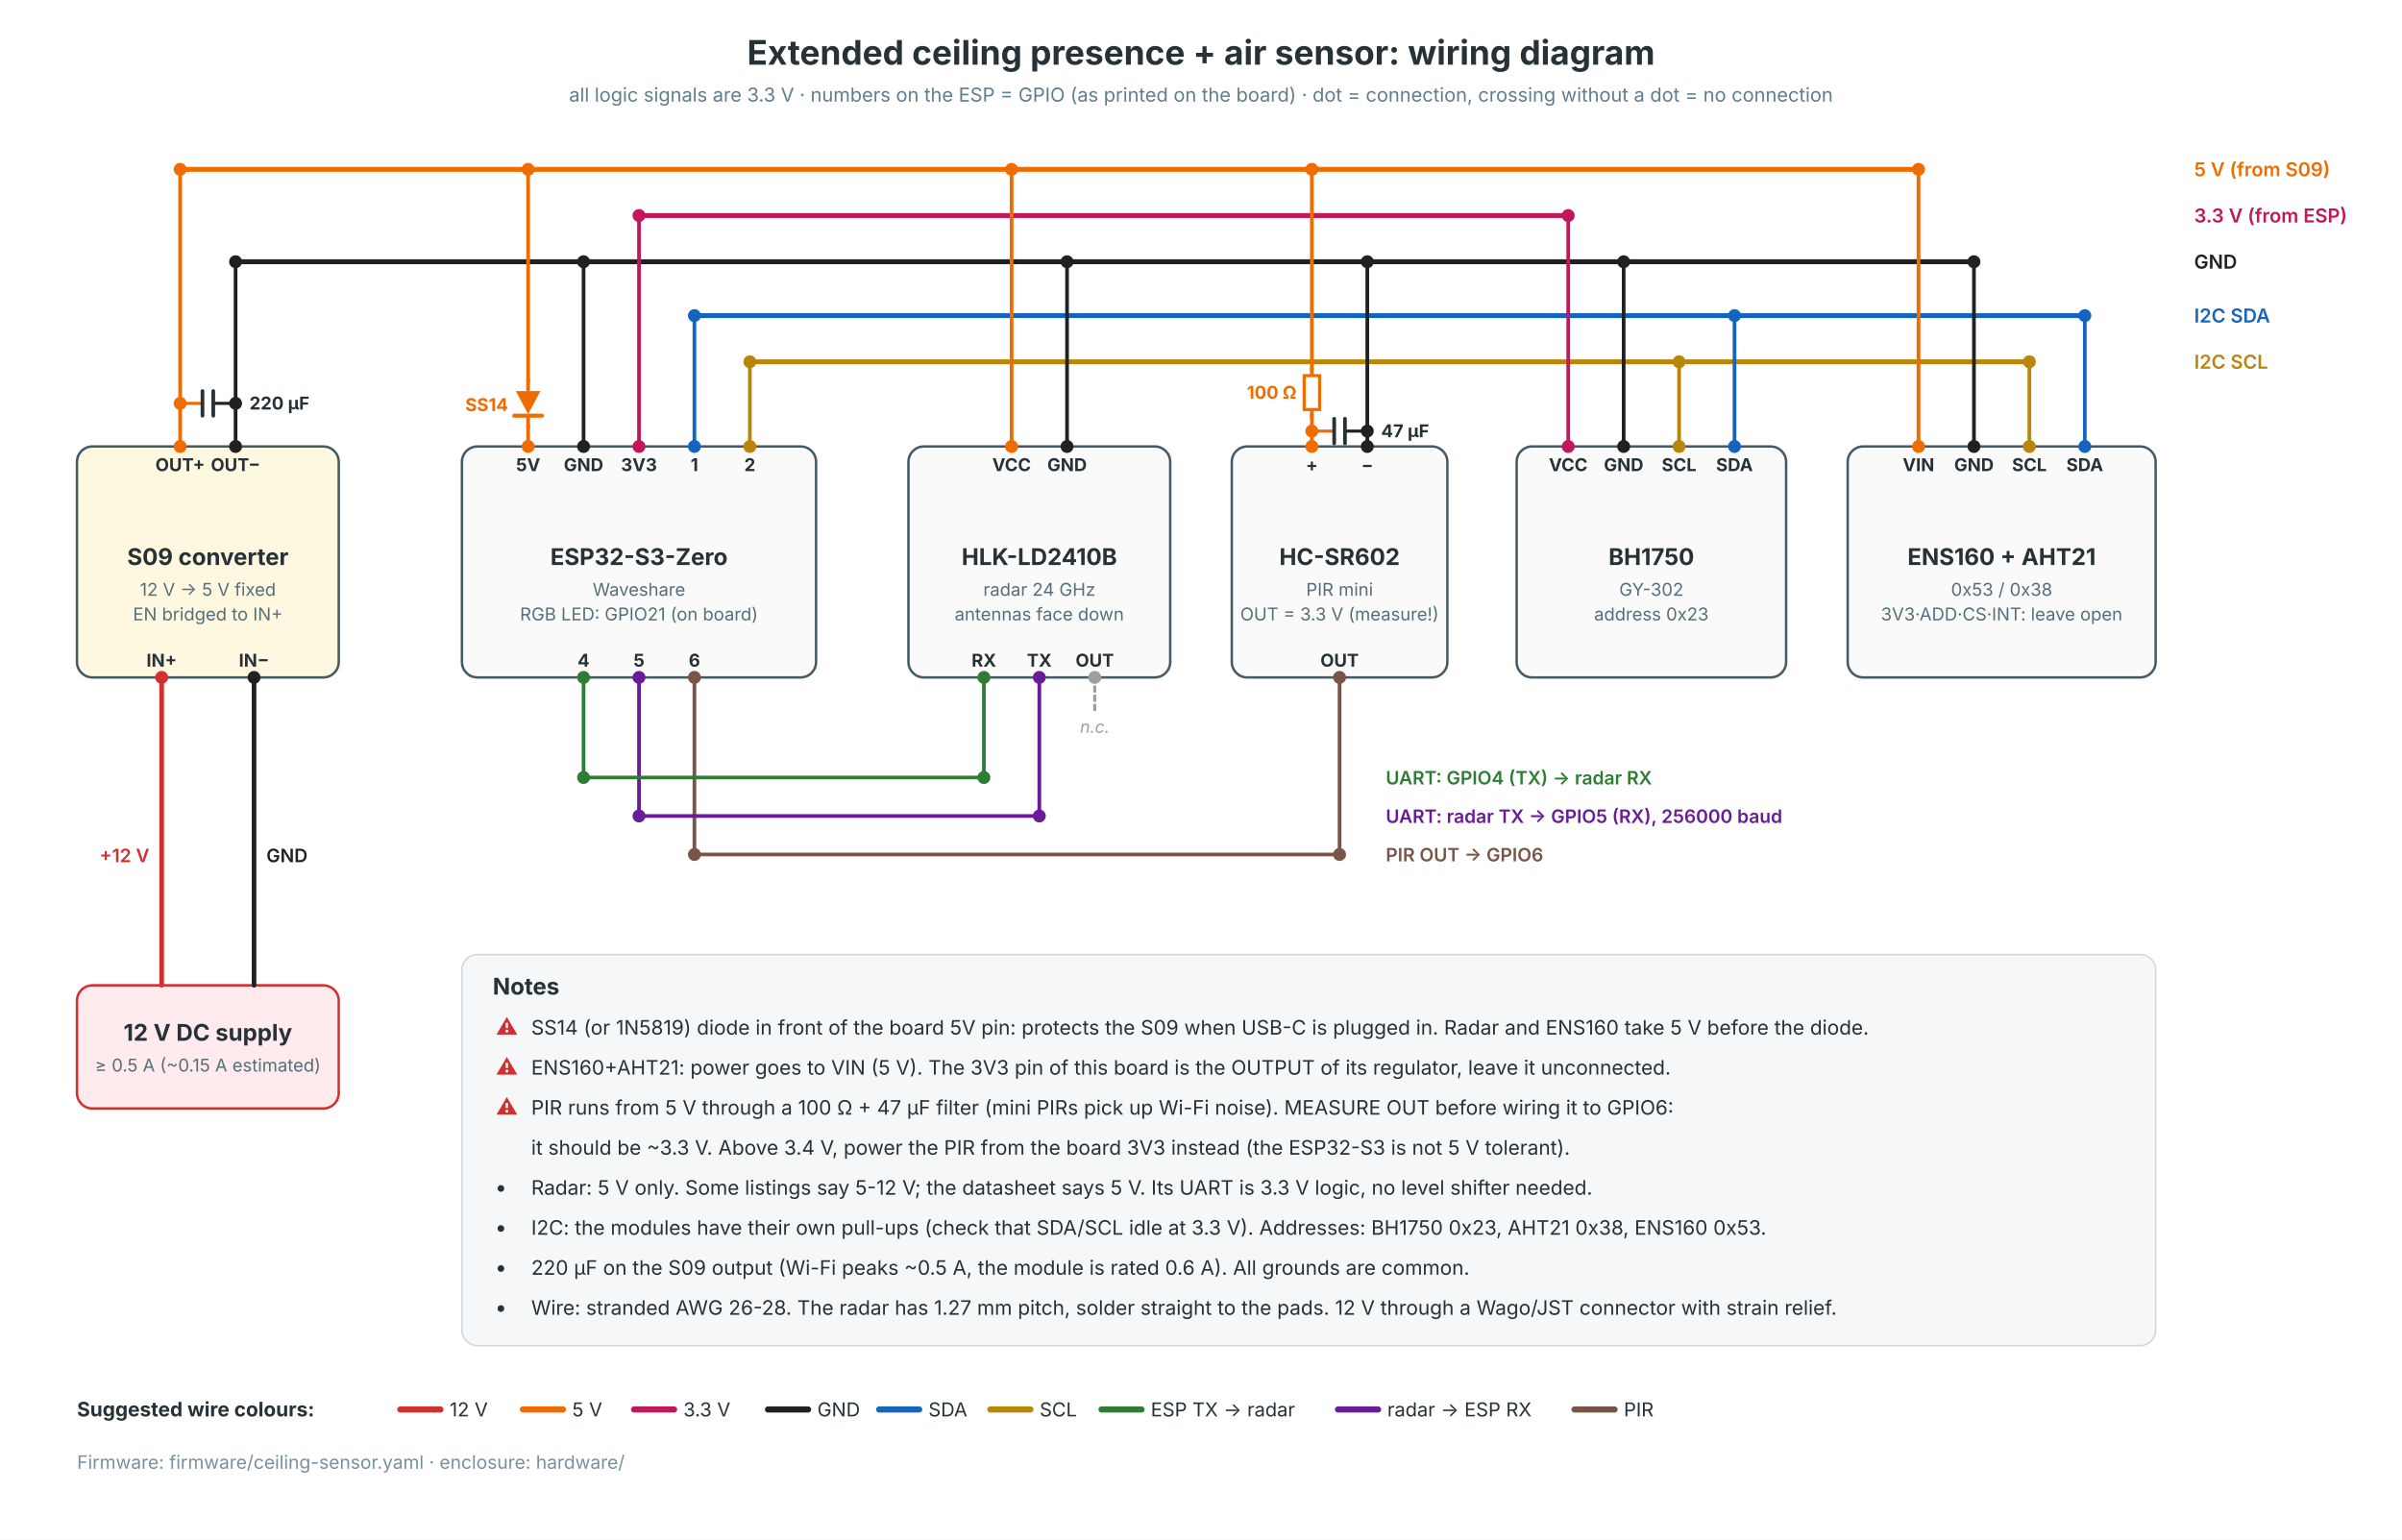
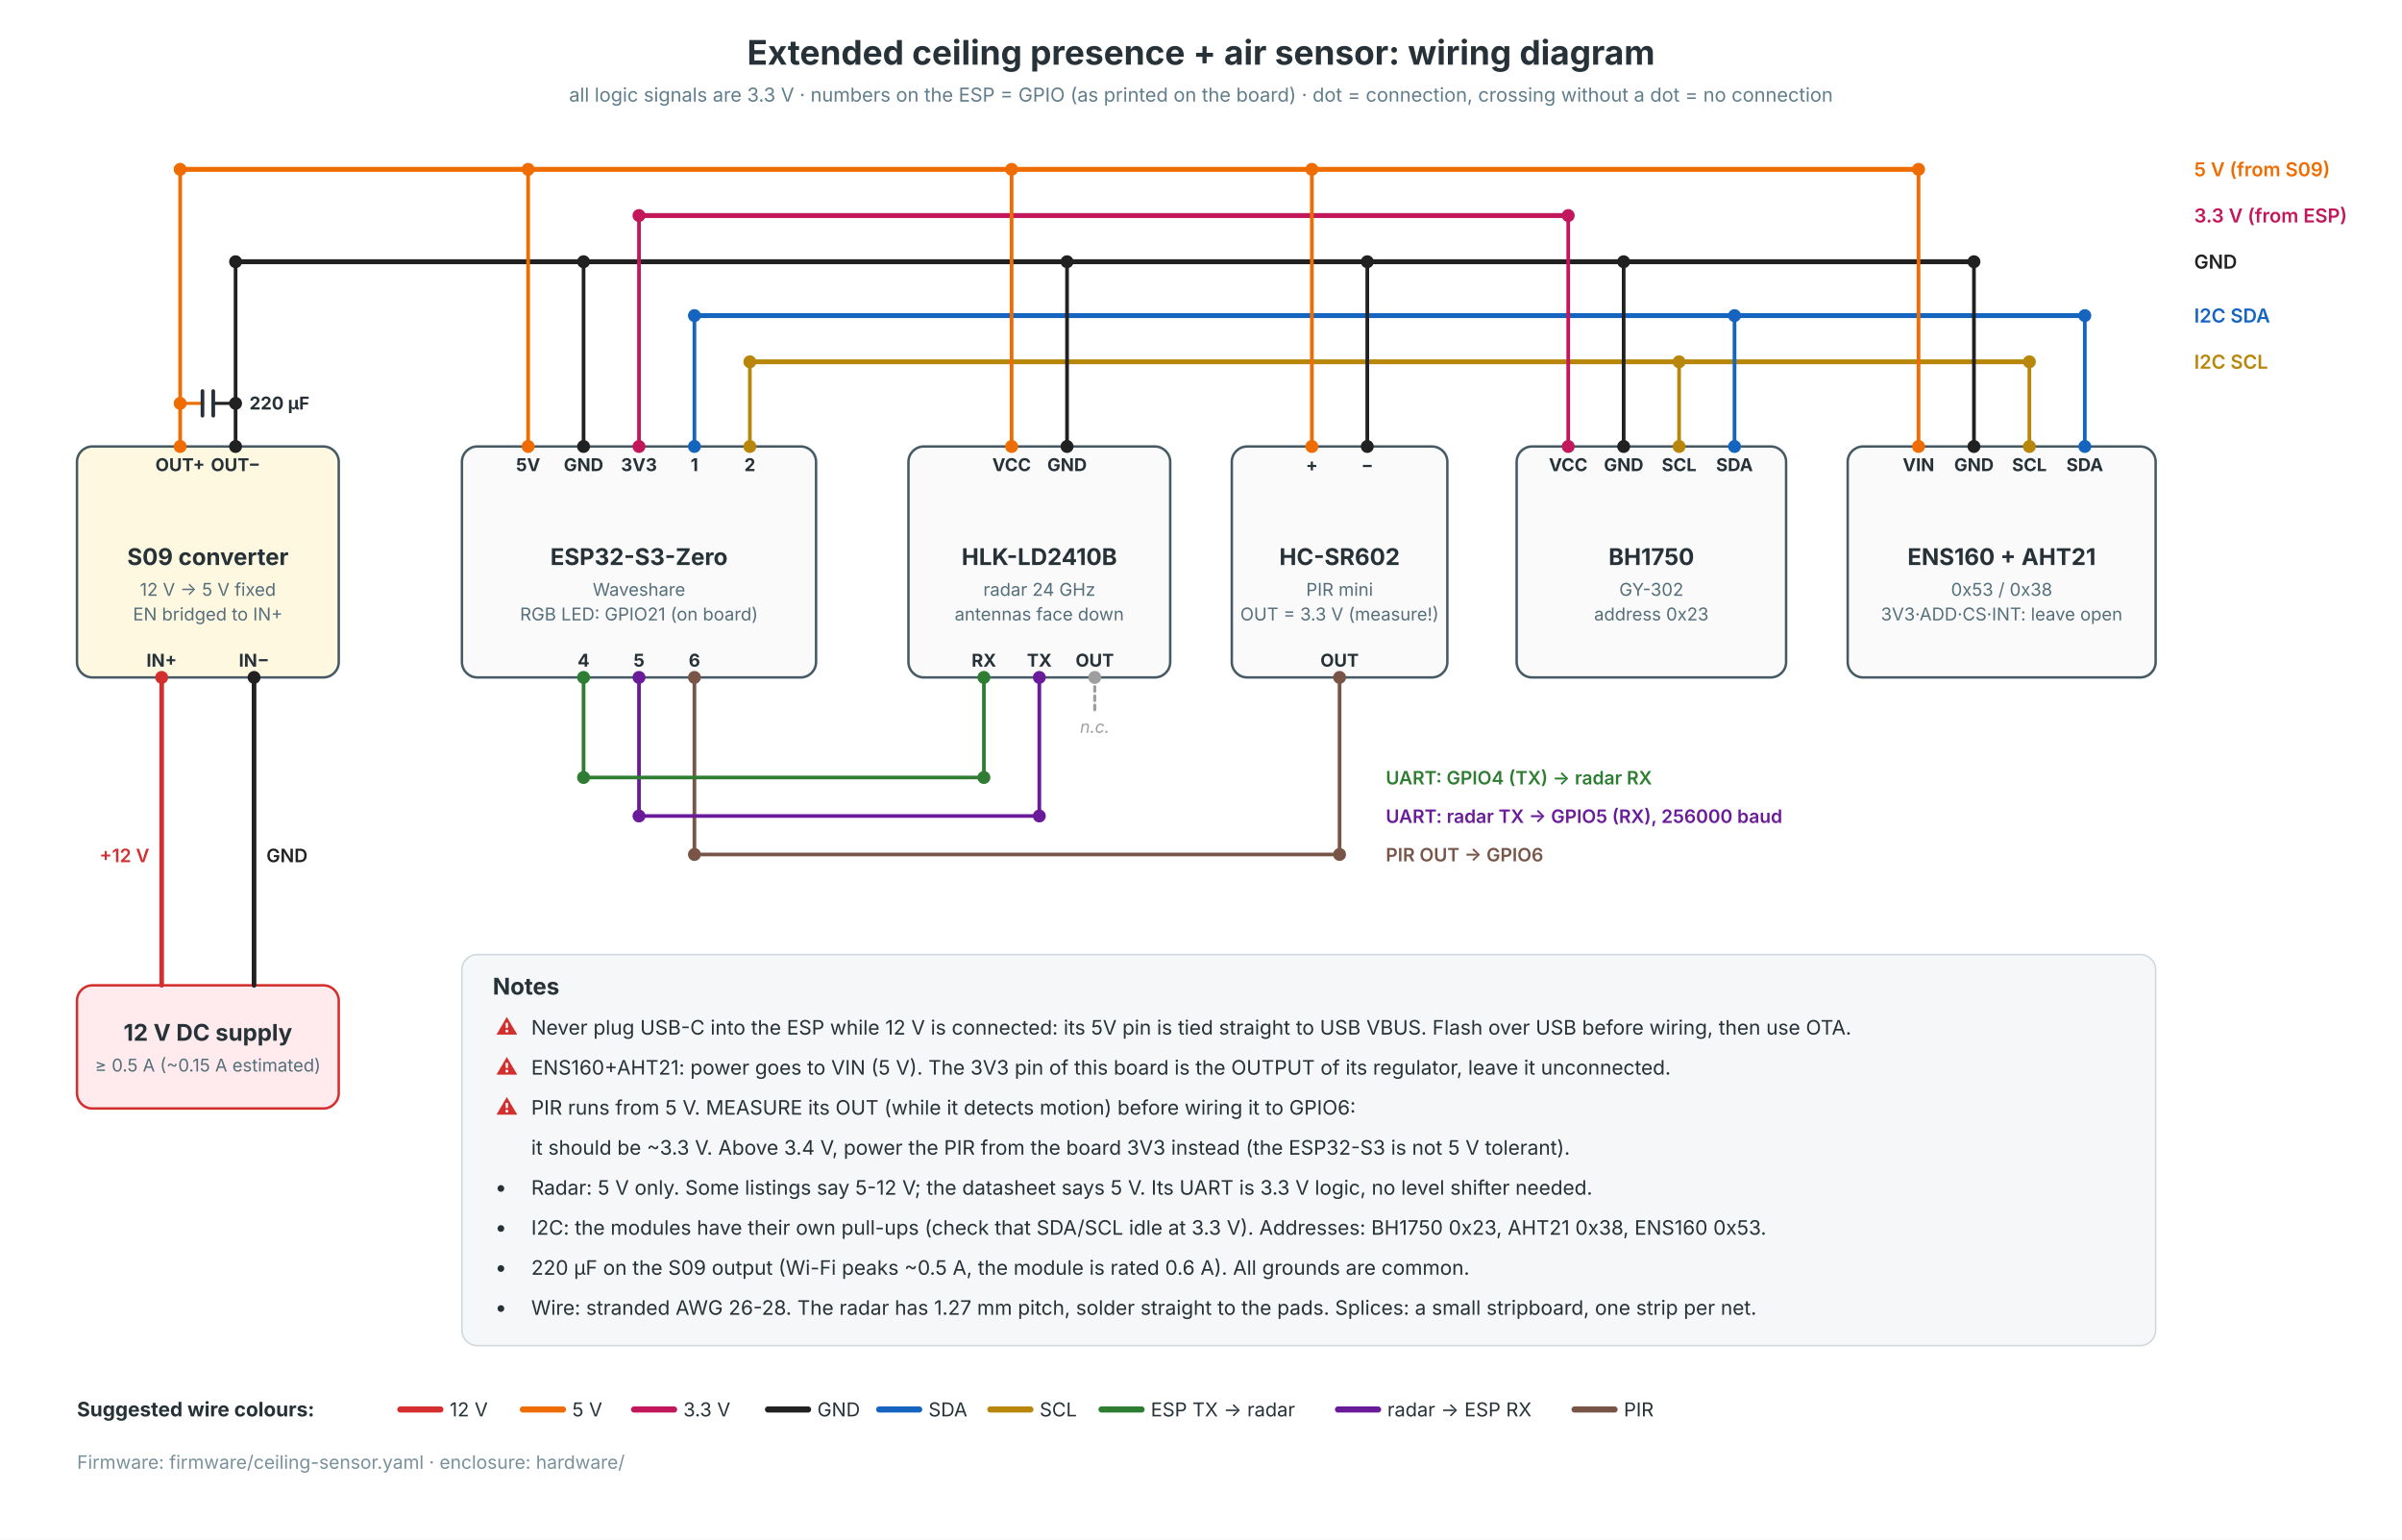
<svg xmlns="http://www.w3.org/2000/svg" width="1560" height="1000" viewBox="0 0 1560 1000" font-family="Inter, Segoe UI, Helvetica, Arial, sans-serif">
  <rect width="1560" height="1000" fill="#ffffff" />
  <text x="780.0" y="42" font-size="22" text-anchor="middle" font-weight="700" fill="#263238">Extended ceiling presence + air sensor: wiring diagram</text>
  <text x="780.0" y="66" font-size="12.5" text-anchor="middle" font-weight="400" fill="#607d8b">all logic signals are 3.3 V · numbers on the ESP = GPIO (as printed on the board) · dot = connection, crossing without a dot = no connection</text>
  <line x1="117.0" y1="110" x2="1246.0" y2="110" stroke="#ef6c00" stroke-width="3.2" stroke-linecap="round" />
  <text x="1425" y="114.5" font-size="12.5" text-anchor="start" font-weight="600" fill="#ef6c00">5 V (from S09)</text>
  <line x1="415.0" y1="140" x2="1018.5" y2="140" stroke="#c2185b" stroke-width="3.2" stroke-linecap="round" />
  <text x="1425" y="144.5" font-size="12.5" text-anchor="start" font-weight="600" fill="#c2185b">3.3 V (from ESP)</text>
  <line x1="153.0" y1="170" x2="1282.0" y2="170" stroke="#212121" stroke-width="3.2" stroke-linecap="round" />
  <text x="1425" y="174.5" font-size="12.5" text-anchor="start" font-weight="600" fill="#212121">GND</text>
  <line x1="451.0" y1="205" x2="1354.0" y2="205" stroke="#1565c0" stroke-width="3.2" stroke-linecap="round" />
  <text x="1425" y="209.5" font-size="12.5" text-anchor="start" font-weight="600" fill="#1565c0">I2C SDA</text>
  <line x1="487.0" y1="235" x2="1318.0" y2="235" stroke="#b8860b" stroke-width="3.2" stroke-linecap="round" />
  <text x="1425" y="239.5" font-size="12.5" text-anchor="start" font-weight="600" fill="#b8860b">I2C SCL</text>
  <line x1="117.0" y1="290" x2="117.0" y2="110" stroke="#ef6c00" stroke-width="2.4" stroke-linecap="round" />
  <circle cx="117.0" cy="110" r="4.2" fill="#ef6c00" />
  <text x="117.0" y="306" font-size="11.5" text-anchor="middle" font-weight="700" fill="#263238">OUT+</text>
  <line x1="153.0" y1="290" x2="153.0" y2="170" stroke="#212121" stroke-width="2.4" stroke-linecap="round" />
  <circle cx="153.0" cy="170" r="4.2" fill="#212121" />
  <text x="153.0" y="306" font-size="11.5" text-anchor="middle" font-weight="700" fill="#263238">OUT−</text>
  <line x1="343.0" y1="290" x2="343.0" y2="110" stroke="#ef6c00" stroke-width="2.4" stroke-linecap="round" />
  <circle cx="343.0" cy="110" r="4.2" fill="#ef6c00" />
  <text x="343.0" y="306" font-size="11.5" text-anchor="middle" font-weight="700" fill="#263238">5V</text>
  <line x1="379.0" y1="290" x2="379.0" y2="170" stroke="#212121" stroke-width="2.4" stroke-linecap="round" />
  <circle cx="379.0" cy="170" r="4.2" fill="#212121" />
  <text x="379.0" y="306" font-size="11.5" text-anchor="middle" font-weight="700" fill="#263238">GND</text>
  <line x1="415.0" y1="290" x2="415.0" y2="140" stroke="#c2185b" stroke-width="2.4" stroke-linecap="round" />
  <circle cx="415.0" cy="140" r="4.2" fill="#c2185b" />
  <text x="415.0" y="306" font-size="11.5" text-anchor="middle" font-weight="700" fill="#263238">3V3</text>
  <line x1="451.0" y1="290" x2="451.0" y2="205" stroke="#1565c0" stroke-width="2.4" stroke-linecap="round" />
  <circle cx="451.0" cy="205" r="4.2" fill="#1565c0" />
  <text x="451.0" y="306" font-size="11.5" text-anchor="middle" font-weight="700" fill="#263238">1</text>
  <line x1="487.0" y1="290" x2="487.0" y2="235" stroke="#b8860b" stroke-width="2.4" stroke-linecap="round" />
  <circle cx="487.0" cy="235" r="4.2" fill="#b8860b" />
  <text x="487.0" y="306" font-size="11.5" text-anchor="middle" font-weight="700" fill="#263238">2</text>
  <line x1="657.0" y1="290" x2="657.0" y2="110" stroke="#ef6c00" stroke-width="2.4" stroke-linecap="round" />
  <circle cx="657.0" cy="110" r="4.2" fill="#ef6c00" />
  <text x="657.0" y="306" font-size="11.5" text-anchor="middle" font-weight="700" fill="#263238">VCC</text>
  <line x1="693.0" y1="290" x2="693.0" y2="170" stroke="#212121" stroke-width="2.4" stroke-linecap="round" />
  <circle cx="693.0" cy="170" r="4.2" fill="#212121" />
  <text x="693.0" y="306" font-size="11.5" text-anchor="middle" font-weight="700" fill="#263238">GND</text>
  <line x1="852.0" y1="290" x2="852.0" y2="110" stroke="#ef6c00" stroke-width="2.4" stroke-linecap="round" />
  <circle cx="852.0" cy="110" r="4.2" fill="#ef6c00" />
  <text x="852.0" y="306" font-size="11.5" text-anchor="middle" font-weight="700" fill="#263238">+</text>
  <line x1="888.0" y1="290" x2="888.0" y2="170" stroke="#212121" stroke-width="2.4" stroke-linecap="round" />
  <circle cx="888.0" cy="170" r="4.2" fill="#212121" />
  <text x="888.0" y="306" font-size="11.5" text-anchor="middle" font-weight="700" fill="#263238">−</text>
  <line x1="1018.5" y1="290" x2="1018.5" y2="140" stroke="#c2185b" stroke-width="2.4" stroke-linecap="round" />
  <circle cx="1018.5" cy="140" r="4.2" fill="#c2185b" />
  <text x="1018.5" y="306" font-size="11.5" text-anchor="middle" font-weight="700" fill="#263238">VCC</text>
  <line x1="1054.5" y1="290" x2="1054.5" y2="170" stroke="#212121" stroke-width="2.4" stroke-linecap="round" />
  <circle cx="1054.5" cy="170" r="4.2" fill="#212121" />
  <text x="1054.5" y="306" font-size="11.5" text-anchor="middle" font-weight="700" fill="#263238">GND</text>
  <line x1="1090.5" y1="290" x2="1090.5" y2="235" stroke="#b8860b" stroke-width="2.4" stroke-linecap="round" />
  <circle cx="1090.5" cy="235" r="4.2" fill="#b8860b" />
  <text x="1090.5" y="306" font-size="11.5" text-anchor="middle" font-weight="700" fill="#263238">SCL</text>
  <line x1="1126.5" y1="290" x2="1126.5" y2="205" stroke="#1565c0" stroke-width="2.4" stroke-linecap="round" />
  <circle cx="1126.5" cy="205" r="4.2" fill="#1565c0" />
  <text x="1126.5" y="306" font-size="11.5" text-anchor="middle" font-weight="700" fill="#263238">SDA</text>
  <line x1="1246.0" y1="290" x2="1246.0" y2="110" stroke="#ef6c00" stroke-width="2.4" stroke-linecap="round" />
  <circle cx="1246.0" cy="110" r="4.2" fill="#ef6c00" />
  <text x="1246.0" y="306" font-size="11.5" text-anchor="middle" font-weight="700" fill="#263238">VIN</text>
  <line x1="1282.0" y1="290" x2="1282.0" y2="170" stroke="#212121" stroke-width="2.4" stroke-linecap="round" />
  <circle cx="1282.0" cy="170" r="4.2" fill="#212121" />
  <text x="1282.0" y="306" font-size="11.5" text-anchor="middle" font-weight="700" fill="#263238">GND</text>
  <line x1="1318.0" y1="290" x2="1318.0" y2="235" stroke="#b8860b" stroke-width="2.4" stroke-linecap="round" />
  <circle cx="1318.0" cy="235" r="4.2" fill="#b8860b" />
  <text x="1318.0" y="306" font-size="11.5" text-anchor="middle" font-weight="700" fill="#263238">SCL</text>
  <line x1="1354.0" y1="290" x2="1354.0" y2="205" stroke="#1565c0" stroke-width="2.4" stroke-linecap="round" />
  <circle cx="1354.0" cy="205" r="4.2" fill="#1565c0" />
  <text x="1354.0" y="306" font-size="11.5" text-anchor="middle" font-weight="700" fill="#263238">SDA</text>
  <text x="379.0" y="433" font-size="11.5" text-anchor="middle" font-weight="700" fill="#263238">4</text>
  <line x1="379.0" y1="440" x2="379.0" y2="505" stroke="#2e7d32" stroke-width="2.4" stroke-linecap="round" />
  <text x="415.0" y="433" font-size="11.5" text-anchor="middle" font-weight="700" fill="#263238">5</text>
  <line x1="415.0" y1="440" x2="415.0" y2="530" stroke="#6a1b9a" stroke-width="2.4" stroke-linecap="round" />
  <text x="451.0" y="433" font-size="11.5" text-anchor="middle" font-weight="700" fill="#263238">6</text>
  <line x1="451.0" y1="440" x2="451.0" y2="555" stroke="#795548" stroke-width="2.4" stroke-linecap="round" />
  <text x="639.0" y="433" font-size="11.5" text-anchor="middle" font-weight="700" fill="#263238">RX</text>
  <line x1="639.0" y1="440" x2="639.0" y2="505" stroke="#2e7d32" stroke-width="2.4" stroke-linecap="round" />
  <text x="675.0" y="433" font-size="11.5" text-anchor="middle" font-weight="700" fill="#263238">TX</text>
  <line x1="675.0" y1="440" x2="675.0" y2="530" stroke="#6a1b9a" stroke-width="2.4" stroke-linecap="round" />
  <text x="711.0" y="433" font-size="11.5" text-anchor="middle" font-weight="700" fill="#263238">OUT</text>
  <line x1="711.0" y1="440" x2="711.0" y2="462" stroke="#9e9e9e" stroke-width="2" stroke-linecap="round" stroke-dasharray="3 3" />
  <text x="711.0" y="476" font-size="11" text-anchor="middle" font-weight="400" fill="#9e9e9e" font-style="italic">n.c.</text>
  <text x="870.0" y="433" font-size="11.5" text-anchor="middle" font-weight="700" fill="#263238">OUT</text>
  <line x1="870.0" y1="440" x2="870.0" y2="555" stroke="#795548" stroke-width="2.4" stroke-linecap="round" />
  <line x1="379.0" y1="505" x2="639.0" y2="505" stroke="#2e7d32" stroke-width="2.4" stroke-linecap="round" />
  <circle cx="379.0" cy="505" r="4.2" fill="#2e7d32" />
  <circle cx="639.0" cy="505" r="4.2" fill="#2e7d32" />
  <text x="900" y="509.5" font-size="12" text-anchor="start" font-weight="600" fill="#2e7d32">UART: GPIO4 (TX) → radar RX</text>
  <line x1="415.0" y1="530" x2="675.0" y2="530" stroke="#6a1b9a" stroke-width="2.4" stroke-linecap="round" />
  <circle cx="415.0" cy="530" r="4.2" fill="#6a1b9a" />
  <circle cx="675.0" cy="530" r="4.2" fill="#6a1b9a" />
  <text x="900" y="534.5" font-size="12" text-anchor="start" font-weight="600" fill="#6a1b9a">UART: radar TX → GPIO5 (RX), 256000 baud</text>
  <line x1="451.0" y1="555" x2="870.0" y2="555" stroke="#795548" stroke-width="2.4" stroke-linecap="round" />
  <circle cx="451.0" cy="555" r="4.2" fill="#795548" />
  <circle cx="870.0" cy="555" r="4.2" fill="#795548" />
  <text x="900" y="559.5" font-size="12" text-anchor="start" font-weight="600" fill="#795548">PIR OUT → GPIO6</text>
  <rect x="300" y="290" width="230" height="150" rx="10" fill="#fafafa" stroke="#455a64" stroke-width="1.6" />
  <text x="415.0" y="367.0" font-size="15" text-anchor="middle" font-weight="700" fill="#263238">ESP32-S3-Zero</text>
  <text x="415.0" y="387.0" font-size="11.5" text-anchor="middle" font-weight="400" fill="#546e7a">Waveshare</text>
  <text x="415.0" y="403.0" font-size="11.5" text-anchor="middle" font-weight="400" fill="#546e7a">RGB LED: GPIO21 (on board)</text>
  <rect x="590" y="290" width="170" height="150" rx="10" fill="#fafafa" stroke="#455a64" stroke-width="1.6" />
  <text x="675.0" y="367.0" font-size="15" text-anchor="middle" font-weight="700" fill="#263238">HLK-LD2410B</text>
  <text x="675.0" y="387.0" font-size="11.5" text-anchor="middle" font-weight="400" fill="#546e7a">radar 24 GHz</text>
  <text x="675.0" y="403.0" font-size="11.5" text-anchor="middle" font-weight="400" fill="#546e7a">antennas face down</text>
  <rect x="800" y="290" width="140" height="150" rx="10" fill="#fafafa" stroke="#455a64" stroke-width="1.6" />
  <text x="870.0" y="367.0" font-size="15" text-anchor="middle" font-weight="700" fill="#263238">HC-SR602</text>
  <text x="870.0" y="387.0" font-size="11.5" text-anchor="middle" font-weight="400" fill="#546e7a">PIR mini</text>
  <text x="870.0" y="403.0" font-size="11.5" text-anchor="middle" font-weight="400" fill="#546e7a">OUT = 3.3 V (measure!)</text>
  <rect x="985" y="290" width="175" height="150" rx="10" fill="#fafafa" stroke="#455a64" stroke-width="1.6" />
  <text x="1072.5" y="367.0" font-size="15" text-anchor="middle" font-weight="700" fill="#263238">BH1750</text>
  <text x="1072.5" y="387.0" font-size="11.5" text-anchor="middle" font-weight="400" fill="#546e7a">GY-302</text>
  <text x="1072.5" y="403.0" font-size="11.5" text-anchor="middle" font-weight="400" fill="#546e7a">address 0x23</text>
  <rect x="1200" y="290" width="200" height="150" rx="10" fill="#fafafa" stroke="#455a64" stroke-width="1.6" />
  <text x="1300.0" y="367.0" font-size="15" text-anchor="middle" font-weight="700" fill="#263238">ENS160 + AHT21</text>
  <text x="1300.0" y="387.0" font-size="11.5" text-anchor="middle" font-weight="400" fill="#546e7a">0x53 / 0x38</text>
  <text x="1300.0" y="403.0" font-size="11.5" text-anchor="middle" font-weight="400" fill="#546e7a">3V3·ADD·CS·INT: leave open</text>
  <rect x="50" y="290" width="170" height="150" rx="10" fill="#fff8e1" stroke="#455a64" stroke-width="1.6" />
  <text x="135.0" y="367.0" font-size="15" text-anchor="middle" font-weight="700" fill="#263238">S09 converter</text>
  <text x="135.0" y="387.0" font-size="11.5" text-anchor="middle" font-weight="400" fill="#546e7a">12 V → 5 V fixed</text>
  <text x="135.0" y="403.0" font-size="11.5" text-anchor="middle" font-weight="400" fill="#546e7a">EN bridged to IN+</text>
  <circle cx="117.0" cy="290" r="4.2" fill="#ef6c00" />
  <text x="117.0" y="306" font-size="11.5" text-anchor="middle" font-weight="700" fill="#263238">OUT+</text>
  <circle cx="153.0" cy="290" r="4.2" fill="#212121" />
  <text x="153.0" y="306" font-size="11.5" text-anchor="middle" font-weight="700" fill="#263238">OUT−</text>
  <circle cx="343.0" cy="290" r="4.2" fill="#ef6c00" />
  <text x="343.0" y="306" font-size="11.5" text-anchor="middle" font-weight="700" fill="#263238">5V</text>
  <circle cx="379.0" cy="290" r="4.2" fill="#212121" />
  <text x="379.0" y="306" font-size="11.5" text-anchor="middle" font-weight="700" fill="#263238">GND</text>
  <circle cx="415.0" cy="290" r="4.2" fill="#c2185b" />
  <text x="415.0" y="306" font-size="11.5" text-anchor="middle" font-weight="700" fill="#263238">3V3</text>
  <circle cx="451.0" cy="290" r="4.2" fill="#1565c0" />
  <text x="451.0" y="306" font-size="11.5" text-anchor="middle" font-weight="700" fill="#263238">1</text>
  <circle cx="487.0" cy="290" r="4.2" fill="#b8860b" />
  <text x="487.0" y="306" font-size="11.5" text-anchor="middle" font-weight="700" fill="#263238">2</text>
  <circle cx="657.0" cy="290" r="4.2" fill="#ef6c00" />
  <text x="657.0" y="306" font-size="11.5" text-anchor="middle" font-weight="700" fill="#263238">VCC</text>
  <circle cx="693.0" cy="290" r="4.2" fill="#212121" />
  <text x="693.0" y="306" font-size="11.5" text-anchor="middle" font-weight="700" fill="#263238">GND</text>
  <circle cx="852.0" cy="290" r="4.2" fill="#ef6c00" />
  <text x="852.0" y="306" font-size="11.5" text-anchor="middle" font-weight="700" fill="#263238">+</text>
  <circle cx="888.0" cy="290" r="4.2" fill="#212121" />
  <text x="888.0" y="306" font-size="11.5" text-anchor="middle" font-weight="700" fill="#263238">−</text>
  <circle cx="1018.5" cy="290" r="4.2" fill="#c2185b" />
  <text x="1018.5" y="306" font-size="11.5" text-anchor="middle" font-weight="700" fill="#263238">VCC</text>
  <circle cx="1054.5" cy="290" r="4.2" fill="#212121" />
  <text x="1054.5" y="306" font-size="11.5" text-anchor="middle" font-weight="700" fill="#263238">GND</text>
  <circle cx="1090.5" cy="290" r="4.2" fill="#b8860b" />
  <text x="1090.5" y="306" font-size="11.5" text-anchor="middle" font-weight="700" fill="#263238">SCL</text>
  <circle cx="1126.5" cy="290" r="4.2" fill="#1565c0" />
  <text x="1126.5" y="306" font-size="11.5" text-anchor="middle" font-weight="700" fill="#263238">SDA</text>
  <circle cx="1246.0" cy="290" r="4.2" fill="#ef6c00" />
  <text x="1246.0" y="306" font-size="11.5" text-anchor="middle" font-weight="700" fill="#263238">VIN</text>
  <circle cx="1282.0" cy="290" r="4.2" fill="#212121" />
  <text x="1282.0" y="306" font-size="11.5" text-anchor="middle" font-weight="700" fill="#263238">GND</text>
  <circle cx="1318.0" cy="290" r="4.2" fill="#b8860b" />
  <text x="1318.0" y="306" font-size="11.5" text-anchor="middle" font-weight="700" fill="#263238">SCL</text>
  <circle cx="1354.0" cy="290" r="4.2" fill="#1565c0" />
  <text x="1354.0" y="306" font-size="11.5" text-anchor="middle" font-weight="700" fill="#263238">SDA</text>
  <circle cx="379.0" cy="440" r="4.2" fill="#2e7d32" />
  <text x="379.0" y="433" font-size="11.5" text-anchor="middle" font-weight="700" fill="#263238">4</text>
  <circle cx="415.0" cy="440" r="4.2" fill="#6a1b9a" />
  <text x="415.0" y="433" font-size="11.5" text-anchor="middle" font-weight="700" fill="#263238">5</text>
  <circle cx="451.0" cy="440" r="4.2" fill="#795548" />
  <text x="451.0" y="433" font-size="11.5" text-anchor="middle" font-weight="700" fill="#263238">6</text>
  <circle cx="639.0" cy="440" r="4.2" fill="#2e7d32" />
  <text x="639.0" y="433" font-size="11.5" text-anchor="middle" font-weight="700" fill="#263238">RX</text>
  <circle cx="675.0" cy="440" r="4.2" fill="#6a1b9a" />
  <text x="675.0" y="433" font-size="11.5" text-anchor="middle" font-weight="700" fill="#263238">TX</text>
  <circle cx="711.0" cy="440" r="4.2" fill="#9e9e9e" />
  <text x="711.0" y="433" font-size="11.5" text-anchor="middle" font-weight="700" fill="#263238">OUT</text>
  <circle cx="870.0" cy="440" r="4.2" fill="#795548" />
  <text x="870.0" y="433" font-size="11.5" text-anchor="middle" font-weight="700" fill="#263238">OUT</text>
-   <rect x="336.0" y="248" width="14" height="28" fill="#ffffff" />
-   <line x1="343.0" y1="246" x2="343.0" y2="253" stroke="#ef6c00" stroke-width="2.4" stroke-linecap="round" />
-   <line x1="343.0" y1="271" x2="343.0" y2="278" stroke="#ef6c00" stroke-width="2.4" stroke-linecap="round" />
-   <polygon points="335.0,254 351.0,254 343.0,269" fill="#ef6c00" />
-   <line x1="334.0" y1="270" x2="352.0" y2="270" stroke="#ef6c00" stroke-width="2.6" stroke-linecap="round" />
-   <text x="330.0" y="267" font-size="11.5" text-anchor="end" font-weight="700" fill="#ef6c00">SS14</text>
-   <rect x="845.0" y="241" width="14" height="28" fill="#ffffff" />
-   <line x1="852.0" y1="239" x2="852.0" y2="244" stroke="#ef6c00" stroke-width="2.4" stroke-linecap="round" />
-   <line x1="852.0" y1="266" x2="852.0" y2="271" stroke="#ef6c00" stroke-width="2.4" stroke-linecap="round" />
-   <rect x="847.0" y="244" width="10" height="22" fill="#fff" stroke="#ef6c00" stroke-width="2" />
-   <text x="842.0" y="259" font-size="11.5" text-anchor="end" font-weight="700" fill="#ef6c00">100 Ω</text>
-   <line x1="852.0" y1="280" x2="866.5" y2="280" stroke="#ef6c00" stroke-width="2" stroke-linecap="round" />
-   <line x1="873.5" y1="280" x2="888.0" y2="280" stroke="#212121" stroke-width="2" stroke-linecap="round" />
-   <line x1="866.5" y1="272" x2="866.5" y2="288" stroke="#263238" stroke-width="2.4" stroke-linecap="round" />
-   <line x1="873.5" y1="272" x2="873.5" y2="288" stroke="#263238" stroke-width="2.4" stroke-linecap="round" />
-   <circle cx="852.0" cy="280" r="4.2" fill="#ef6c00" />
-   <circle cx="888.0" cy="280" r="4.2" fill="#212121" />
-   <text x="897.0" y="284" font-size="11.5" text-anchor="start" font-weight="700" fill="#263238">47 µF</text>
  <line x1="117.0" y1="262" x2="131.5" y2="262" stroke="#ef6c00" stroke-width="2" stroke-linecap="round" />
  <line x1="138.5" y1="262" x2="153.0" y2="262" stroke="#212121" stroke-width="2" stroke-linecap="round" />
  <line x1="131.5" y1="254" x2="131.5" y2="270" stroke="#263238" stroke-width="2.4" stroke-linecap="round" />
  <line x1="138.5" y1="254" x2="138.5" y2="270" stroke="#263238" stroke-width="2.4" stroke-linecap="round" />
  <circle cx="117.0" cy="262" r="4.2" fill="#ef6c00" />
  <circle cx="153.0" cy="262" r="4.2" fill="#212121" />
  <text x="162.0" y="266" font-size="11.5" text-anchor="start" font-weight="700" fill="#263238">220 µF</text>
  <rect x="50" y="640" width="170" height="80" rx="10" fill="#ffebee" stroke="#d32f2f" stroke-width="1.6" />
  <text x="135.0" y="676" font-size="15" text-anchor="middle" font-weight="700" fill="#263238">12 V DC supply</text>
  <text x="135.0" y="696" font-size="11.5" text-anchor="middle" font-weight="400" fill="#546e7a">≥ 0.5 A (~0.15 A estimated)</text>
  <line x1="105.0" y1="440" x2="105.0" y2="640" stroke="#d32f2f" stroke-width="3" stroke-linecap="round" />
  <line x1="165.0" y1="440" x2="165.0" y2="640" stroke="#212121" stroke-width="3" stroke-linecap="round" />
  <circle cx="105.0" cy="440" r="4.2" fill="#d32f2f" />
  <circle cx="165.0" cy="440" r="4.2" fill="#212121" />
  <text x="105.0" y="433" font-size="11.5" text-anchor="middle" font-weight="700" fill="#263238">IN+</text>
  <text x="165.0" y="433" font-size="11.5" text-anchor="middle" font-weight="700" fill="#263238">IN−</text>
  <text x="97.0" y="560" font-size="12" text-anchor="end" font-weight="600" fill="#d32f2f">+12 V</text>
  <text x="173.0" y="560" font-size="12" text-anchor="start" font-weight="600" fill="#212121">GND</text>
  <rect x="300" y="620" width="1100" height="254" rx="10" fill="#f5f7f8" stroke="#cfd8dc" />
  <text x="320" y="646" font-size="15" text-anchor="start" font-weight="700" fill="#263238">Notes</text>
  <text x="322" y="672" font-size="14" text-anchor="start" font-weight="700" fill="#d32f2f">⚠</text>
-   <text x="345" y="672" font-size="13" text-anchor="start" font-weight="400" fill="#263238">SS14 (or 1N5819) diode in front of the board 5V pin: protects the S09 when USB-C is plugged in. Radar and ENS160 take 5 V before the diode.</text>
+   <text x="345" y="672" font-size="13" text-anchor="start" font-weight="400" fill="#263238">Never plug USB-C into the ESP while 12 V is connected: its 5V pin is tied straight to USB VBUS. Flash over USB before wiring, then use OTA.</text>
  <text x="322" y="698" font-size="14" text-anchor="start" font-weight="700" fill="#d32f2f">⚠</text>
  <text x="345" y="698" font-size="13" text-anchor="start" font-weight="400" fill="#263238">ENS160+AHT21: power goes to VIN (5 V). The 3V3 pin of this board is the OUTPUT of its regulator, leave it unconnected.</text>
  <text x="322" y="724" font-size="14" text-anchor="start" font-weight="700" fill="#d32f2f">⚠</text>
-   <text x="345" y="724" font-size="13" text-anchor="start" font-weight="400" fill="#263238">PIR runs from 5 V through a 100 Ω + 47 µF filter (mini PIRs pick up Wi-Fi noise). MEASURE OUT before wiring it to GPIO6:</text>
+   <text x="345" y="724" font-size="13" text-anchor="start" font-weight="400" fill="#263238">PIR runs from 5 V. MEASURE its OUT (while it detects motion) before wiring it to GPIO6:</text>
  <text x="322" y="750" font-size="14" text-anchor="start" font-weight="700" fill="#263238"> </text>
  <text x="345" y="750" font-size="13" text-anchor="start" font-weight="400" fill="#263238">it should be ~3.3 V. Above 3.4 V, power the PIR from the board 3V3 instead (the ESP32-S3 is not 5 V tolerant).</text>
  <text x="322" y="776" font-size="14" text-anchor="start" font-weight="700" fill="#263238">•</text>
  <text x="345" y="776" font-size="13" text-anchor="start" font-weight="400" fill="#263238">Radar: 5 V only. Some listings say 5-12 V; the datasheet says 5 V. Its UART is 3.3 V logic, no level shifter needed.</text>
  <text x="322" y="802" font-size="14" text-anchor="start" font-weight="700" fill="#263238">•</text>
  <text x="345" y="802" font-size="13" text-anchor="start" font-weight="400" fill="#263238">I2C: the modules have their own pull-ups (check that SDA/SCL idle at 3.3 V). Addresses: BH1750 0x23, AHT21 0x38, ENS160 0x53.</text>
  <text x="322" y="828" font-size="14" text-anchor="start" font-weight="700" fill="#263238">•</text>
  <text x="345" y="828" font-size="13" text-anchor="start" font-weight="400" fill="#263238">220 µF on the S09 output (Wi-Fi peaks ~0.5 A, the module is rated 0.6 A). All grounds are common.</text>
  <text x="322" y="854" font-size="14" text-anchor="start" font-weight="700" fill="#263238">•</text>
-   <text x="345" y="854" font-size="13" text-anchor="start" font-weight="400" fill="#263238">Wire: stranded AWG 26-28. The radar has 1.27 mm pitch, solder straight to the pads. 12 V through a Wago/JST connector with strain relief.</text>
+   <text x="345" y="854" font-size="13" text-anchor="start" font-weight="400" fill="#263238">Wire: stranded AWG 26-28. The radar has 1.27 mm pitch, solder straight to the pads. Splices: a small stripboard, one strip per net.</text>
  <text x="50" y="920" font-size="13" text-anchor="start" font-weight="700" fill="#263238">Suggested wire colours:</text>
  <line x1="260" y1="915.5" x2="286" y2="915.5" stroke="#d32f2f" stroke-width="4" stroke-linecap="round" />
  <text x="292" y="920" font-size="12.5" text-anchor="start" font-weight="400" fill="#263238">12 V</text>
  <line x1="339.6" y1="915.5" x2="365.6" y2="915.5" stroke="#ef6c00" stroke-width="4" stroke-linecap="round" />
  <text x="371.6" y="920" font-size="12.5" text-anchor="start" font-weight="400" fill="#263238">5 V</text>
  <line x1="411.8" y1="915.5" x2="437.8" y2="915.5" stroke="#c2185b" stroke-width="4" stroke-linecap="round" />
  <text x="443.8" y="920" font-size="12.5" text-anchor="start" font-weight="400" fill="#263238">3.3 V</text>
  <line x1="498.8" y1="915.5" x2="524.8" y2="915.5" stroke="#212121" stroke-width="4" stroke-linecap="round" />
  <text x="530.8" y="920" font-size="12.5" text-anchor="start" font-weight="400" fill="#263238">GND</text>
  <line x1="571.0" y1="915.5" x2="597.0" y2="915.5" stroke="#1565c0" stroke-width="4" stroke-linecap="round" />
  <text x="603.0" y="920" font-size="12.5" text-anchor="start" font-weight="400" fill="#263238">SDA</text>
  <line x1="643.2" y1="915.5" x2="669.2" y2="915.5" stroke="#b8860b" stroke-width="4" stroke-linecap="round" />
  <text x="675.2" y="920" font-size="12.5" text-anchor="start" font-weight="400" fill="#263238">SCL</text>
  <line x1="715.4" y1="915.5" x2="741.4" y2="915.5" stroke="#2e7d32" stroke-width="4" stroke-linecap="round" />
  <text x="747.4" y="920" font-size="12.5" text-anchor="start" font-weight="400" fill="#263238">ESP TX → radar</text>
  <line x1="869" y1="915.5" x2="895" y2="915.5" stroke="#6a1b9a" stroke-width="4" stroke-linecap="round" />
  <text x="901" y="920" font-size="12.5" text-anchor="start" font-weight="400" fill="#263238">radar → ESP RX</text>
  <line x1="1022.6" y1="915.5" x2="1048.6" y2="915.5" stroke="#795548" stroke-width="4" stroke-linecap="round" />
  <text x="1054.6" y="920" font-size="12.5" text-anchor="start" font-weight="400" fill="#263238">PIR</text>
  <text x="50" y="954" font-size="12" text-anchor="start" font-weight="400" fill="#78909c">Firmware: firmware/ceiling-sensor.yaml · enclosure: hardware/</text>
</svg>
